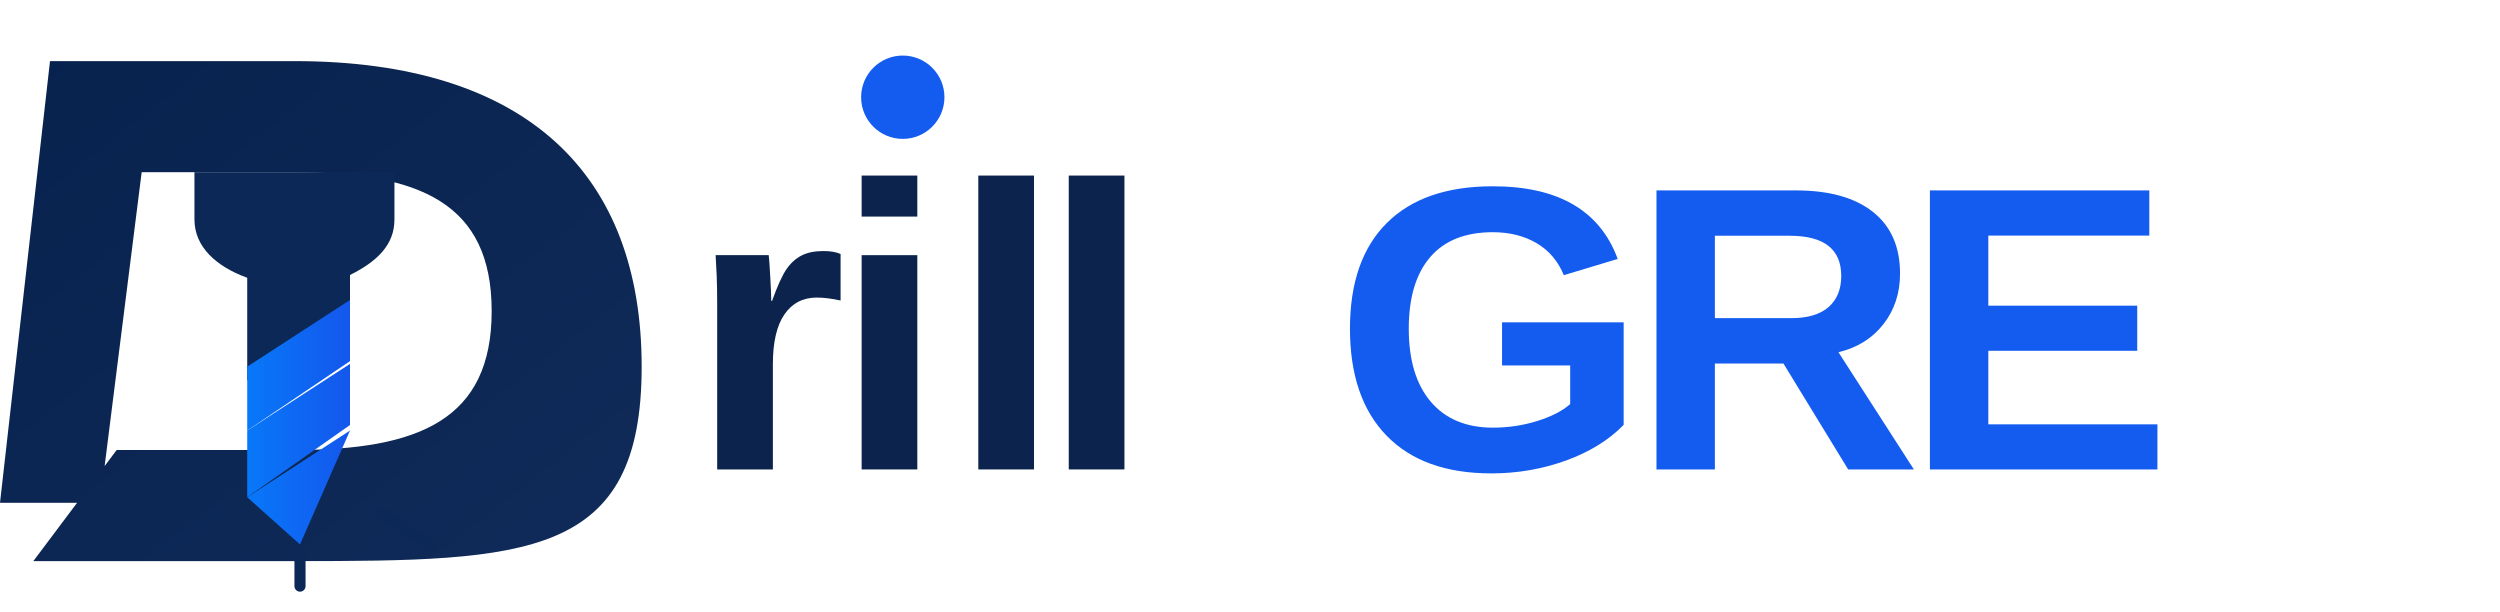
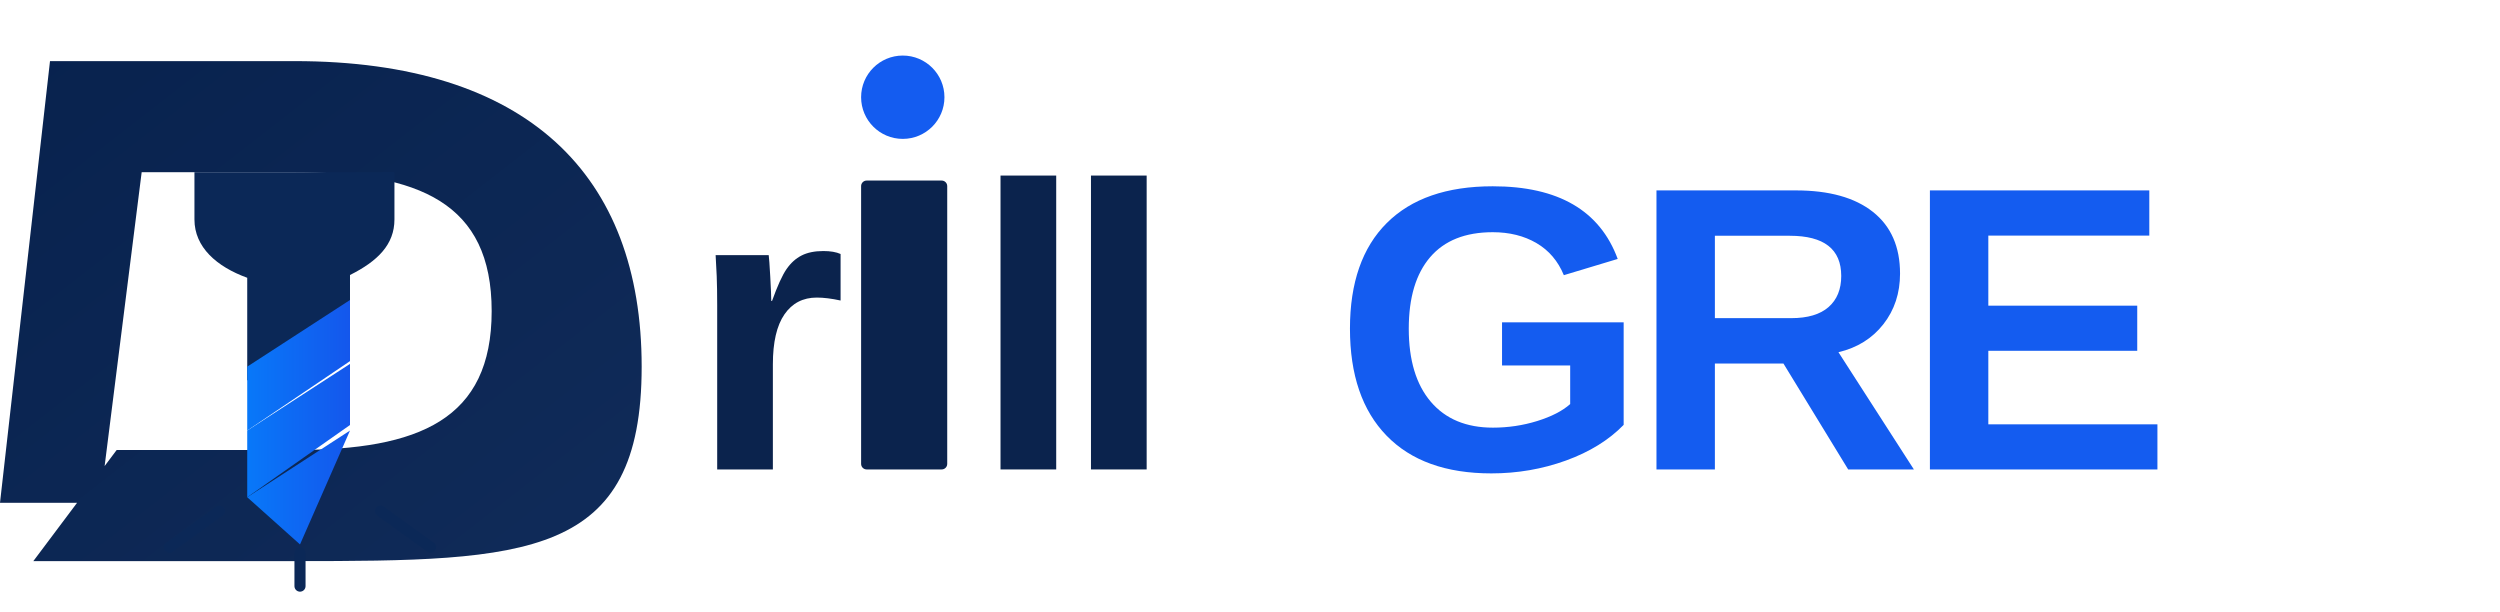
<svg xmlns="http://www.w3.org/2000/svg" viewBox="0 0 900 220" role="img" aria-labelledby="title desc">
  <defs>
    <linearGradient id="navy" x1="0" y1="0" x2="1" y2="1">
      <stop stop-color="#08224e" />
      <stop offset="1" stop-color="#102b59" />
    </linearGradient>
    <linearGradient id="blue" x1="0" y1="0" x2="1" y2="0">
      <stop stop-color="#0878f9" />
      <stop offset="1" stop-color="#1457ec" />
    </linearGradient>
  </defs>
  <path d="M18 22H106C190 22 231 63 231 132S190 202 106 202H12L42 162H106C151 162 177 151 177 112S151 62 106 62H51L36 181H0L18 22Z" fill="url(#navy)" />
  <path d="M70 62H142V79C142 88 136 94 126 99L126 111L89 137L89 100C78 96 70 89 70 79Z" fill="#0b2857" />
  <path d="M89 132L126 108V130L89 155Z" fill="url(#blue)" />
  <path d="M89 155L126 131V153L89 179Z" fill="url(#blue)" />
  <path d="M89 179L126 155L108 196Z" fill="url(#blue)" />
  <path d="M79 184L61 197M137 184L155 197M108 199V211" fill="none" stroke="#0b2857" stroke-width="4" stroke-linecap="round" />
  <text x="248" y="169" font-family="Arial, Helvetica, sans-serif" font-size="146" font-weight="800" letter-spacing="-8" fill="#0b234d">r</text>
-   <text x="300" y="169" font-family="Arial, Helvetica, sans-serif" font-size="146" font-weight="800" letter-spacing="-8" fill="#0b234d">i</text>
-   <text x="342" y="169" font-family="Arial, Helvetica, sans-serif" font-size="146" font-weight="800" letter-spacing="-8" fill="#0b234d">ll</text>
+   <rect x="310" y="65" width="31" height="104" rx="2" fill="#0b234d" />
+   <text x="350" y="169" font-family="Arial, Helvetica, sans-serif" font-size="146" font-weight="800" letter-spacing="-8" fill="#0b234d">ll</text>
  <circle cx="325" cy="35" r="15" fill="#145cf0" />
  <text x="480" y="169" font-family="Arial, Helvetica, sans-serif" font-size="146" font-weight="800" letter-spacing="-7" fill="#145cf0">GRE</text>
</svg>
